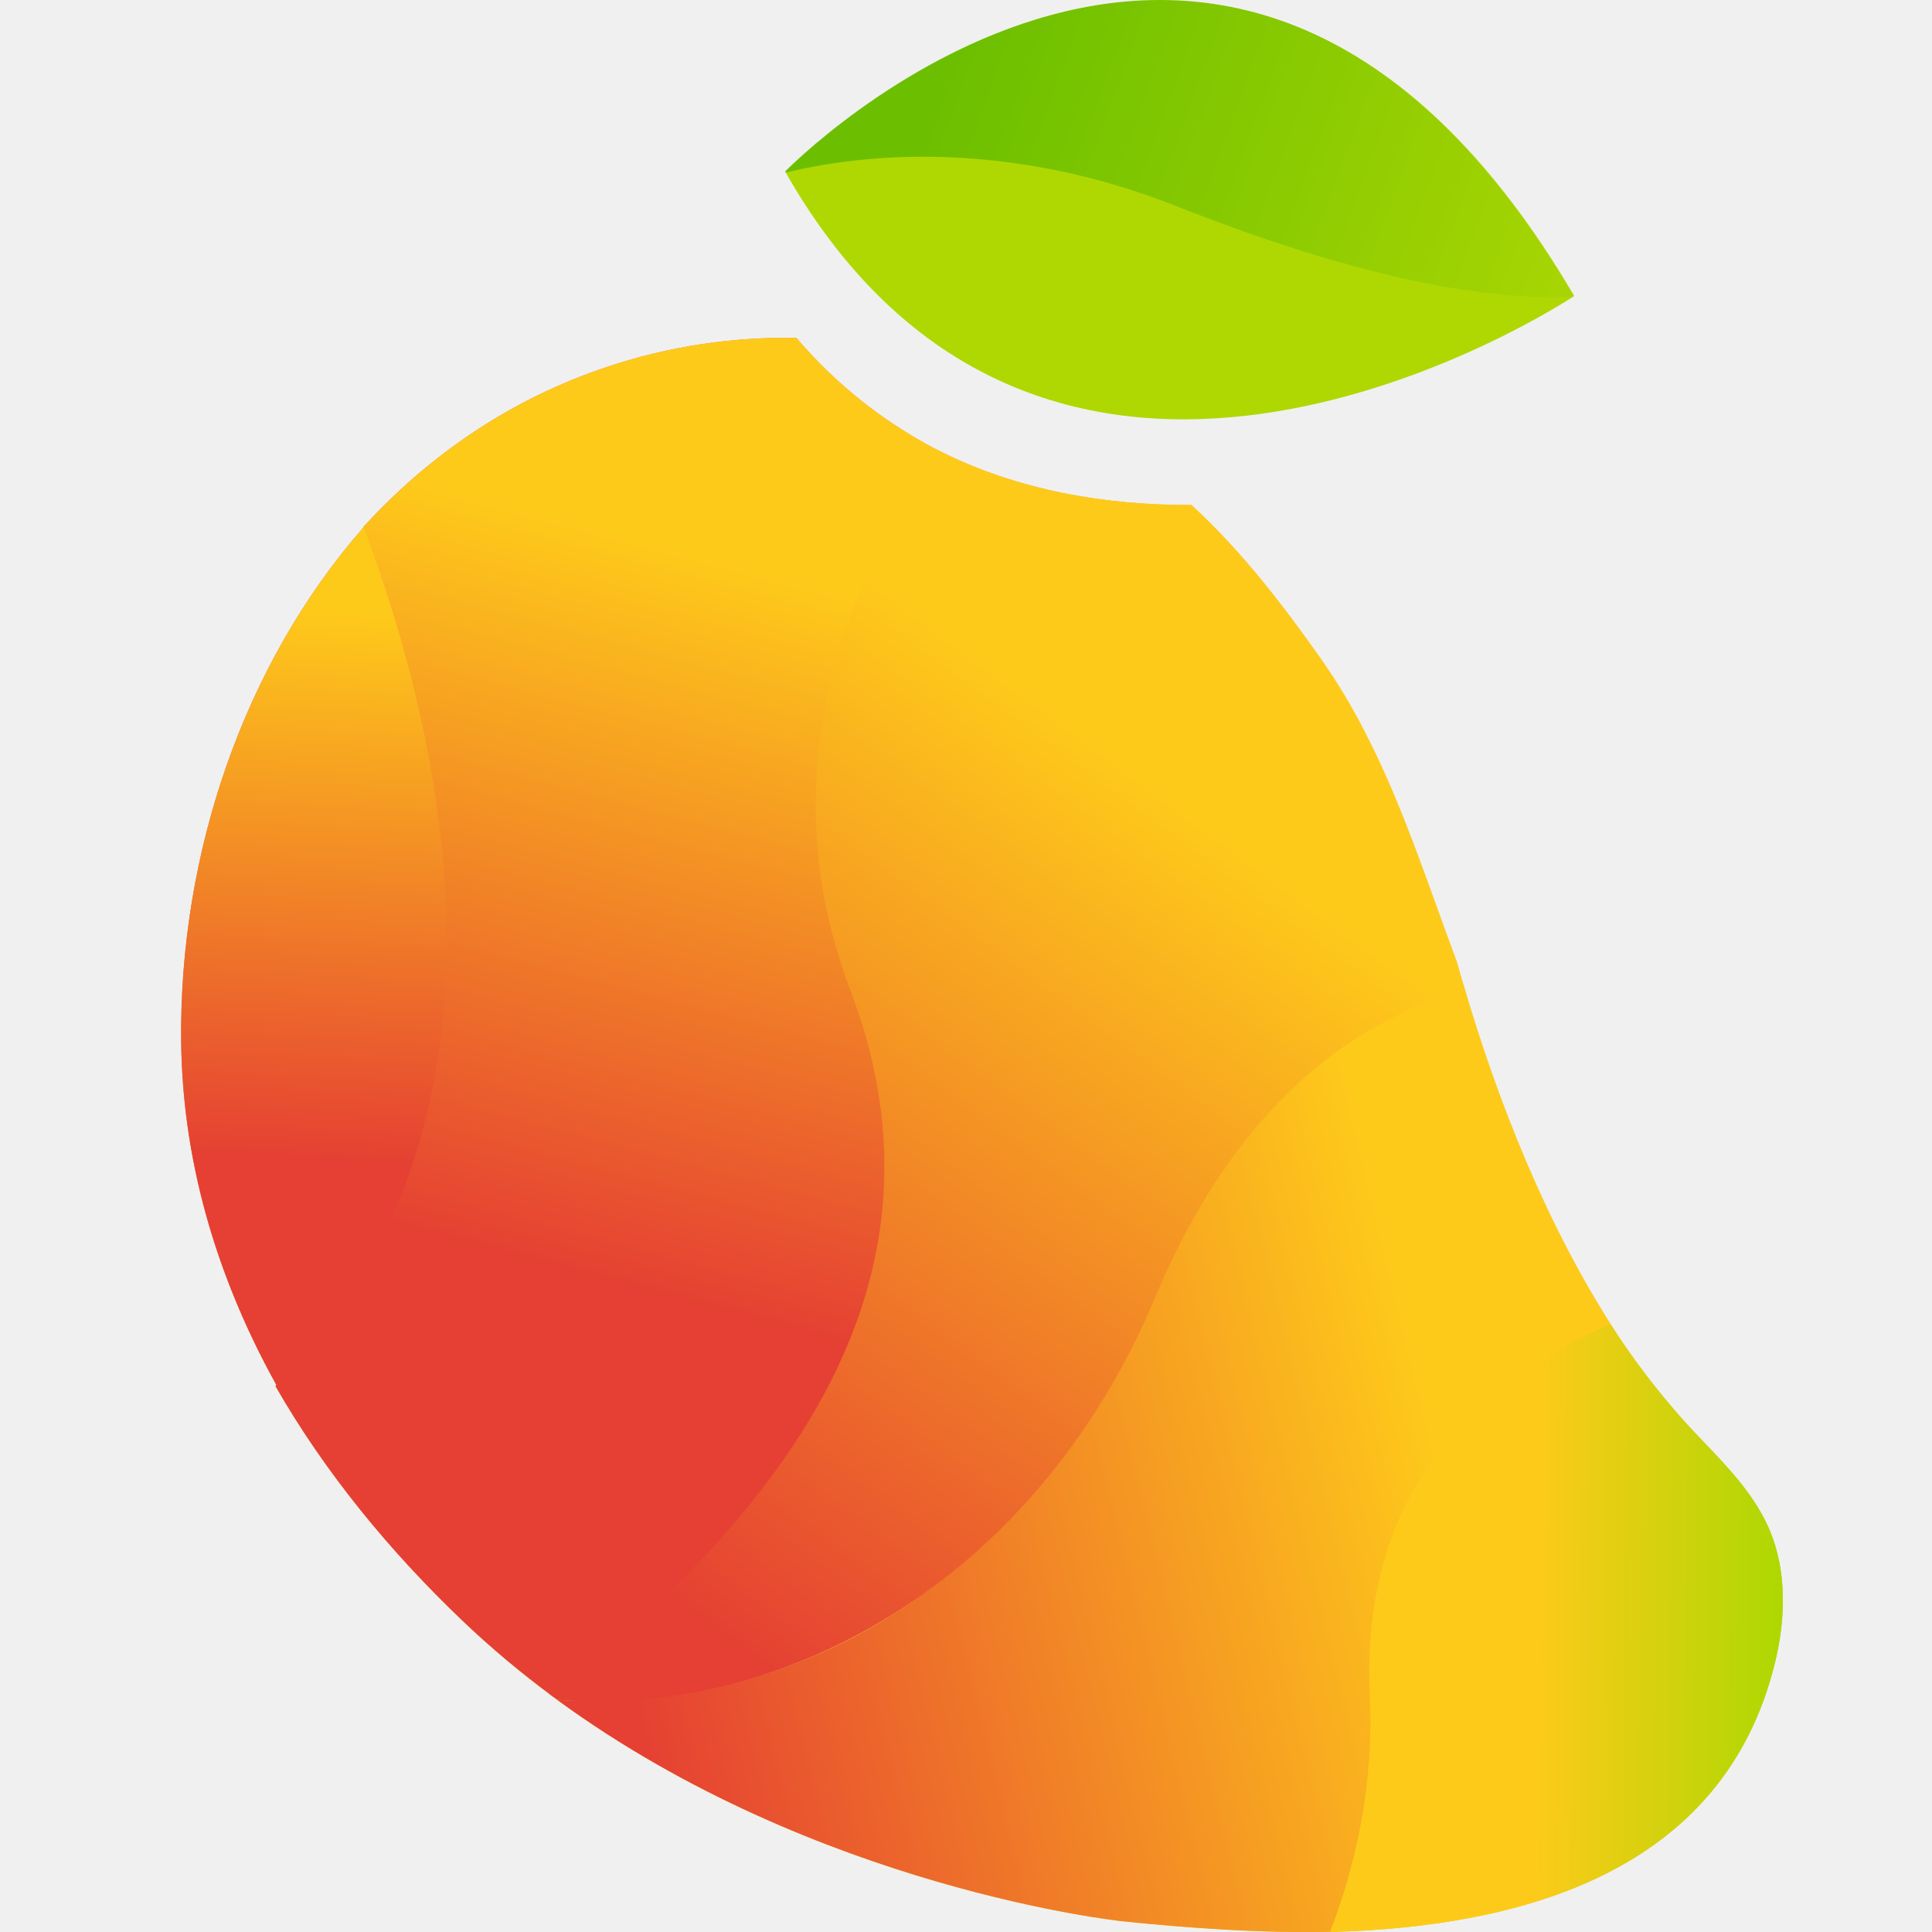
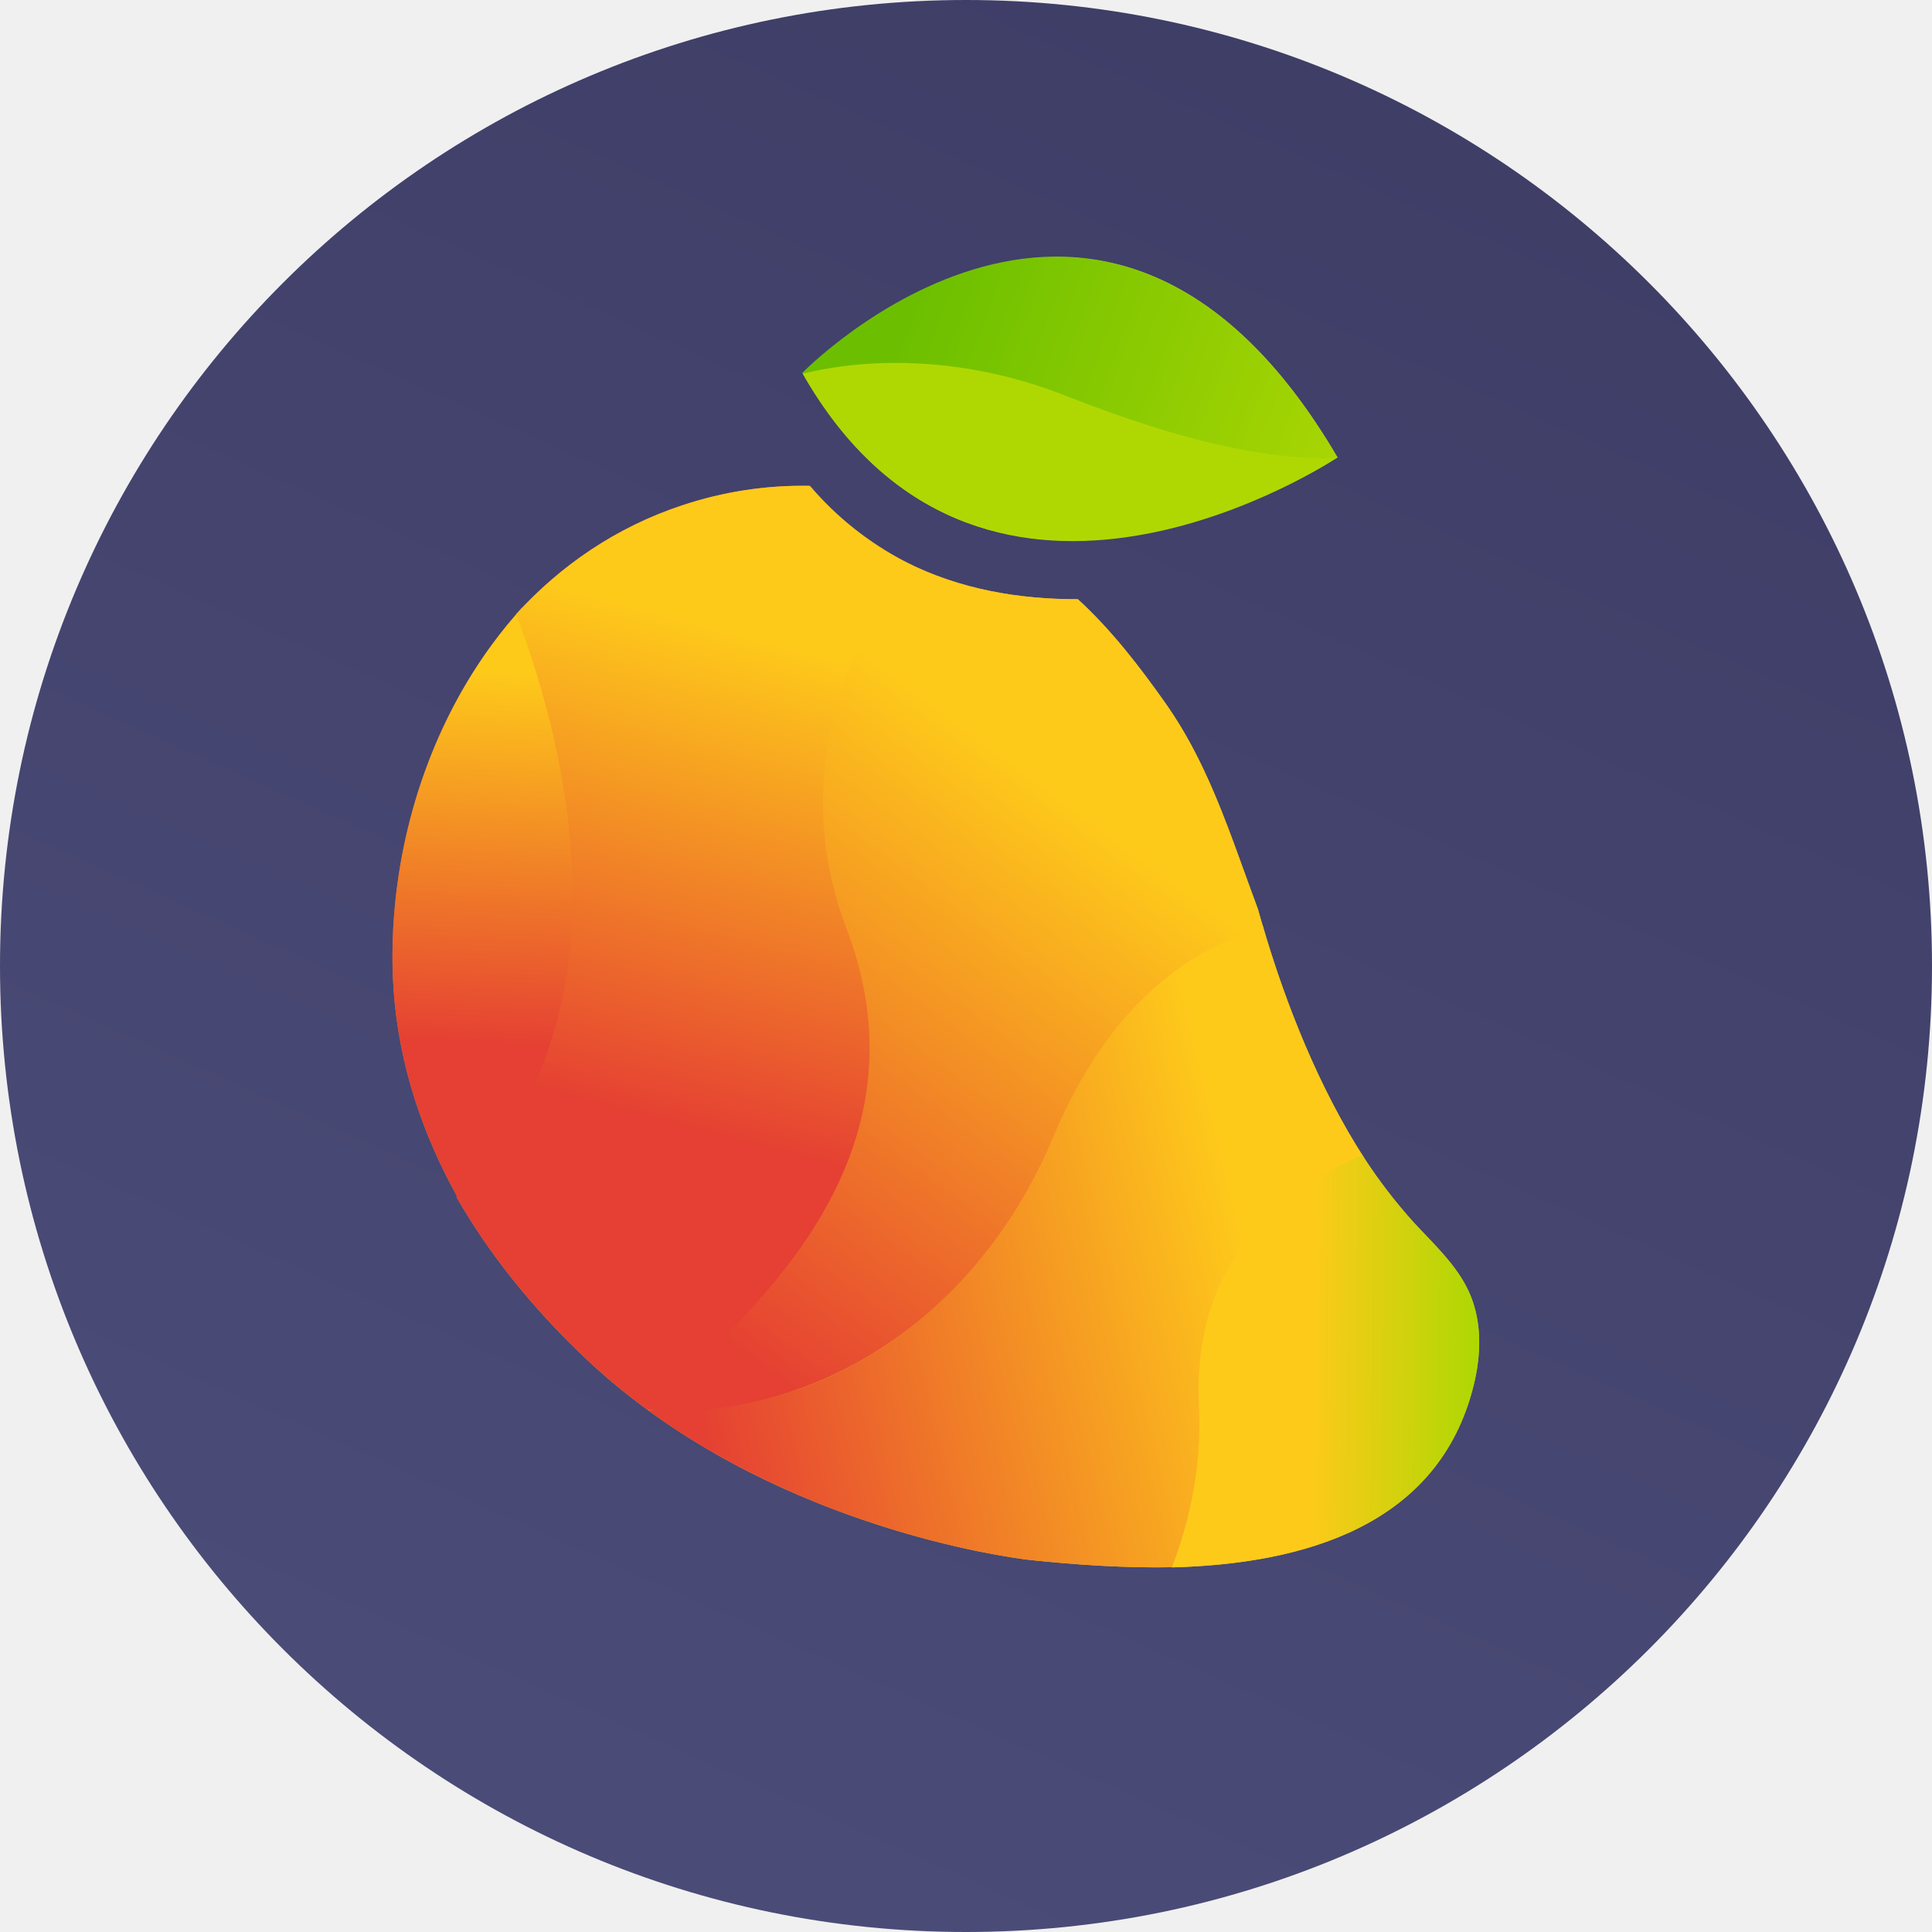
<svg xmlns="http://www.w3.org/2000/svg" width="32" height="32" viewBox="0 0 32 32" fill="none">
-   <path fill-rule="evenodd" clip-rule="evenodd" d="M15.504 7.442C15.504 7.442 15.505 7.441 15.505 7.441C16.851 8.132 18.324 8.369 19.733 8.365C20.553 9.117 21.234 10 21.874 10.908C22.14 11.287 22.379 11.683 22.591 12.095C23.081 13.038 23.441 14.035 23.805 15.044C23.912 15.34 24.019 15.637 24.13 15.934C24.165 16.061 24.201 16.189 24.239 16.316L24.241 16.315C24.804 18.245 25.625 20.307 26.726 22.009L26.725 22.01C27.089 22.569 27.497 23.099 27.945 23.593C28.033 23.689 28.123 23.783 28.214 23.878L28.214 23.878L28.214 23.878L28.214 23.878C28.636 24.32 29.06 24.765 29.301 25.321C29.601 26.015 29.578 26.813 29.397 27.547C28.547 31.007 25.215 31.916 22.03 32L22.032 31.996C20.838 32.02 19.652 31.931 18.6 31.823C18.6 31.823 13.529 31.298 9.231 28.156L9.092 28.052C9.092 28.052 9.092 28.052 9.092 28.052C8.59 27.678 8.111 27.275 7.659 26.843C6.454 25.693 5.382 24.389 4.562 22.957C4.567 22.951 4.573 22.946 4.578 22.94C4.481 22.766 4.388 22.589 4.299 22.411C3.506 20.824 3.023 19.096 3.001 17.259C2.964 14.178 4.018 11.022 6.022 8.734C6.021 8.732 6.02 8.73 6.02 8.728C7.105 7.54 8.461 6.606 10.066 6.074C11.073 5.738 12.13 5.577 13.19 5.597C13.836 6.355 14.622 6.981 15.504 7.442ZM13.034 27.605C13.759 27.34 14.447 26.984 15.088 26.545C14.443 26.981 13.755 27.337 13.034 27.605Z" fill="url(#paint0_linear)" />
-   <path fill-rule="evenodd" clip-rule="evenodd" d="M26.03 4.931C26.03 4.931 26.031 4.931 26.031 4.931L26.075 4.903C20.421 -4.741 13.028 2.852 13.028 2.852L13.039 2.871C13.038 2.871 13.038 2.871 13.038 2.871C17.289 10.324 25.368 5.357 26.03 4.931Z" fill="url(#paint1_linear)" />
-   <path d="M19.021 21.544C17.463 25.268 14.472 27.734 10.848 28.107C10.77 28.118 9.778 28.196 9.23 28.156C13.529 31.298 18.6 31.823 18.6 31.823C19.686 31.934 20.915 32.026 22.148 31.994C22.583 30.86 22.827 29.561 22.757 28.088C22.594 24.667 24.578 22.91 26.726 22.009C25.625 20.307 24.803 18.245 24.241 16.315C22.563 16.762 20.433 18.165 19.021 21.544Z" fill="url(#paint2_linear)" />
-   <path d="M22.689 28.064C22.76 29.537 22.465 30.866 22.03 32C25.215 31.916 28.547 31.007 29.398 27.547C29.578 26.813 29.601 26.015 29.301 25.321C29.009 24.645 28.445 24.134 27.945 23.593C27.477 23.076 27.053 22.522 26.677 21.935C24.531 22.837 22.527 24.643 22.689 28.064Z" fill="url(#paint3_linear)" />
-   <path d="M24.13 15.934C23.641 14.625 23.224 13.314 22.591 12.094C22.38 11.683 22.14 11.286 21.875 10.907C21.234 10 20.553 9.116 19.734 8.364C18.324 8.368 16.851 8.132 15.505 7.441C14.142 9.375 12.581 12.656 14.009 16.401C16.118 21.932 11.839 25.712 9.092 28.052L9.231 28.155C9.746 28.195 10.264 28.188 10.777 28.133C14.401 27.759 17.565 25.234 19.123 21.51C20.536 18.131 22.59 16.848 24.265 16.401C24.218 16.245 24.173 16.09 24.13 15.934Z" fill="url(#paint4_linear)" />
-   <path d="M6.169 8.569C4.07 10.869 2.963 14.104 3.001 17.26C3.023 19.096 3.506 20.824 4.299 22.412C4.418 22.65 4.544 22.885 4.678 23.116C9.092 18.686 7.497 12.084 6.169 8.569Z" fill="url(#paint5_linear)" />
-   <path d="M14.084 16.401C12.656 12.655 14.181 9.395 15.543 7.462C14.645 6.999 13.846 6.366 13.191 5.597C12.13 5.577 11.073 5.738 10.067 6.074C8.461 6.606 7.105 7.54 6.02 8.728C7.319 12.166 8.879 18.623 4.562 22.957C5.382 24.389 6.454 25.693 7.659 26.843C8.134 27.296 8.638 27.718 9.167 28.107C11.913 25.768 16.193 21.932 14.084 16.401Z" fill="url(#paint6_linear)" />
-   <path d="M19.409 3.467C22.398 4.646 24.491 4.965 26.009 4.92L26.052 4.892C20.398 -4.753 13.005 2.84 13.005 2.84L13.016 2.859C14.611 2.576 16.928 2.489 19.409 3.467Z" fill="url(#paint7_linear)" />
-   <path d="M19.446 3.4C16.967 2.424 14.636 2.461 13.014 2.859C17.266 10.313 25.346 5.345 26.006 4.92C24.488 4.966 22.434 4.579 19.446 3.4Z" fill="url(#paint8_linear)" />
+   <g clip-path="url(#clip0_1_6)">
+     <path d="M16 32C24.837 32 32 24.837 32 16C32 7.163 24.837 0 16 0C7.163 0 0 7.163 0 16C0 24.837 7.163 32 16 32Z" fill="url(#paint0_linear_1_6)" />
+     <path fill-rule="evenodd" clip-rule="evenodd" d="M14.984 9.299C14.984 9.299 14.984 9.299 14.984 9.299C15.897 9.767 16.897 9.928 17.853 9.925C18.409 10.435 18.871 11.035 19.305 11.65C19.486 11.908 19.648 12.177 19.792 12.456C20.124 13.095 20.368 13.772 20.615 14.457C20.688 14.658 20.761 14.859 20.836 15.061C20.86 15.147 20.884 15.233 20.91 15.32L20.911 15.319C21.293 16.629 21.85 18.027 22.597 19.183L22.597 19.183C22.844 19.562 23.12 19.921 23.424 20.257C23.484 20.322 23.545 20.386 23.607 20.45L23.607 20.45L23.607 20.45L23.607 20.45C23.893 20.75 24.181 21.052 24.344 21.429C24.548 21.9 24.532 22.441 24.41 22.939C23.833 25.287 21.572 25.904 19.411 25.961L19.412 25.958C18.602 25.974 17.798 25.914 17.084 25.841C17.084 25.841 13.644 25.485 10.727 23.352L10.633 23.282C10.633 23.282 10.633 23.282 10.633 23.282C10.293 23.029 9.968 22.755 9.661 22.462C8.843 21.682 8.116 20.797 7.56 19.825C7.563 19.822 7.567 19.818 7.571 19.814C7.505 19.696 7.442 19.576 7.381 19.455C6.843 18.378 6.516 17.206 6.501 15.96C6.475 13.869 7.191 11.728 8.55 10.175C8.55 10.174 8.549 10.173 8.549 10.172C9.285 9.365 10.205 8.732 11.294 8.371C11.977 8.143 12.694 8.033 13.414 8.047C13.852 8.562 14.385 8.987 14.984 9.299ZM13.308 22.979C13.8 22.799 14.266 22.558 14.701 22.26C14.264 22.556 13.796 22.797 13.308 22.979Z" fill="url(#paint1_linear_1_6)" />
+     <path fill-rule="evenodd" clip-rule="evenodd" d="M22.125 7.596C22.125 7.596 22.126 7.596 22.126 7.596L22.156 7.577C18.32 1.033 13.304 6.185 13.304 6.185L13.311 6.198C13.311 6.198 13.311 6.198 13.31 6.198C16.195 11.255 21.676 7.884 22.125 7.596Z" fill="url(#paint2_linear_1_6)" />
+     <path d="M17.37 18.866C16.313 21.393 14.283 23.066 11.825 23.32C11.772 23.327 11.099 23.38 10.727 23.353C13.644 25.485 17.084 25.841 17.084 25.841C17.821 25.916 18.655 25.978 19.491 25.956C19.786 25.187 19.952 24.306 19.904 23.307C19.794 20.986 21.14 19.794 22.597 19.183C21.85 18.028 21.293 16.629 20.911 15.319C19.773 15.622 18.328 16.574 17.37 18.866Z" fill="url(#paint3_linear_1_6)" />
+     <path d="M19.859 23.29C19.907 24.29 19.706 25.191 19.411 25.961C21.572 25.904 23.833 25.287 24.41 22.939C24.532 22.441 24.548 21.9 24.344 21.429C24.146 20.971 23.764 20.624 23.425 20.257C23.107 19.906 22.819 19.53 22.564 19.132C21.108 19.744 19.748 20.969 19.859 23.29Z" fill="url(#paint4_linear_1_6)" />
+     <path d="M20.836 15.061C20.504 14.172 20.221 13.283 19.792 12.456C19.648 12.177 19.486 11.908 19.306 11.65C18.871 11.035 18.409 10.435 17.853 9.925C16.897 9.928 15.898 9.767 14.984 9.299C14.059 10.611 13.001 12.837 13.97 15.378C15.4 19.13 12.497 21.695 10.633 23.282L10.727 23.352C11.077 23.38 11.428 23.375 11.776 23.337C14.235 23.084 16.382 21.37 17.439 18.844C18.397 16.552 19.791 15.681 20.927 15.378C20.895 15.272 20.865 15.166 20.836 15.061Z" fill="url(#paint5_linear_1_6)" />
+     <path d="M8.65 10.064C7.226 11.624 6.475 13.819 6.501 15.96C6.516 17.206 6.843 18.378 7.382 19.455C7.462 19.617 7.548 19.776 7.638 19.933C10.633 16.927 9.551 12.448 8.65 10.064Z" fill="url(#paint6_linear_1_6)" />
+     <path d="M14.02 15.378C13.051 12.836 14.086 10.624 15.01 9.312C14.401 8.999 13.858 8.569 13.414 8.047C12.694 8.033 11.977 8.143 11.295 8.371C10.205 8.732 9.285 9.365 8.549 10.172C9.43 12.504 10.489 16.885 7.56 19.825C8.116 20.797 8.844 21.682 9.661 22.462C9.983 22.769 10.325 23.056 10.684 23.32C12.547 21.733 15.451 19.13 14.02 15.378Z" fill="url(#paint7_linear_1_6)" />
+     <path d="M17.633 6.602C19.66 7.402 21.081 7.619 22.11 7.588L22.14 7.569C18.304 1.025 13.288 6.177 13.288 6.177L13.295 6.19C14.377 5.998 15.95 5.938 17.633 6.602Z" fill="url(#paint8_linear_1_6)" />
+     <path d="M17.658 6.557C15.976 5.894 14.394 5.919 13.294 6.19C16.179 11.247 21.661 7.876 22.109 7.588C21.079 7.619 19.686 7.357 17.658 6.557Z" fill="url(#paint9_linear_1_6)" />
+   </g>
  <defs>
-     <linearGradient id="paint0_linear" x1="-0.307" y1="10.121" x2="34.265" y2="30.838" gradientUnits="userSpaceOnUse">
+     <linearGradient id="paint0_linear_1_6" x1="9.5" y1="29.5" x2="22" y2="1.5" gradientUnits="userSpaceOnUse">
+       <stop stop-color="#4B4B78" />
+       <stop offset="1" stop-color="#3E3E67" />
+     </linearGradient>
+     <linearGradient id="paint1_linear_1_6" x1="4.256" y1="11.116" x2="27.712" y2="25.172" gradientUnits="userSpaceOnUse">
      <stop stop-color="#E54033" />
      <stop offset="0.49" stop-color="#FECA1A" />
      <stop offset="1" stop-color="#AFD803" />
    </linearGradient>
-     <linearGradient id="paint1_linear" x1="9782.27" y1="1155.64" x2="7617.95" y2="-1070.67" gradientUnits="userSpaceOnUse">
+     <linearGradient id="paint2_linear_1_6" x1="6641.39" y1="788.309" x2="5172.97" y2="-722.159" gradientUnits="userSpaceOnUse">
      <stop offset="0.15" stop-color="#6CBF00" />
      <stop offset="1" stop-color="#AFD803" />
    </linearGradient>
-     <linearGradient id="paint2_linear" x1="5.662" y1="28.417" x2="27.326" y2="23.149" gradientUnits="userSpaceOnUse">
+     <linearGradient id="paint3_linear_1_6" x1="8.306" y1="23.53" x2="23.004" y2="19.956" gradientUnits="userSpaceOnUse">
      <stop offset="0.21" stop-color="#E54033" />
      <stop offset="0.84" stop-color="#FECA1A" />
    </linearGradient>
-     <linearGradient id="paint3_linear" x1="22.73" y1="26.955" x2="29.415" y2="27.006" gradientUnits="userSpaceOnUse">
+     <linearGradient id="paint4_linear_1_6" x1="19.886" y1="22.538" x2="24.421" y2="22.572" gradientUnits="userSpaceOnUse">
      <stop stop-color="#FECA1A" />
      <stop offset="0.4" stop-color="#FECA1A" />
      <stop offset="1" stop-color="#AFD803" />
    </linearGradient>
-     <linearGradient id="paint4_linear" x1="7.6" y1="28.551" x2="21.305" y2="9.998" gradientUnits="userSpaceOnUse">
+     <linearGradient id="paint5_linear_1_6" x1="9.621" y1="23.621" x2="18.919" y2="11.033" gradientUnits="userSpaceOnUse">
      <stop offset="0.16" stop-color="#E54033" />
      <stop offset="0.84" stop-color="#FECA1A" />
    </linearGradient>
-     <linearGradient id="paint5_linear" x1="5.604" y1="10.117" x2="4.997" y2="22.101" gradientUnits="userSpaceOnUse">
+     <linearGradient id="paint6_linear_1_6" x1="8.267" y1="11.114" x2="7.855" y2="19.244" gradientUnits="userSpaceOnUse">
      <stop stop-color="#FECA1A" />
      <stop offset="0.76" stop-color="#E54033" />
    </linearGradient>
-     <linearGradient id="paint6_linear" x1="12.309" y1="7.005" x2="8.648" y2="20.903" gradientUnits="userSpaceOnUse">
+     <linearGradient id="paint7_linear_1_6" x1="12.816" y1="9.002" x2="10.332" y2="18.432" gradientUnits="userSpaceOnUse">
      <stop offset="0.16" stop-color="#FECA1A" />
      <stop offset="1" stop-color="#E54033" />
    </linearGradient>
-     <linearGradient id="paint7_linear" x1="13.726" y1="0.35" x2="27.278" y2="5.346" gradientUnits="userSpaceOnUse">
+     <linearGradient id="paint8_linear_1_6" x1="13.777" y1="4.488" x2="22.971" y2="7.877" gradientUnits="userSpaceOnUse">
      <stop offset="0.15" stop-color="#6CBF00" />
      <stop offset="1" stop-color="#AFD803" />
    </linearGradient>
-     <linearGradient id="paint8_linear" x1="9782.24" y1="1155.63" x2="7617.92" y2="-1070.68" gradientUnits="userSpaceOnUse">
+     <linearGradient id="paint9_linear_1_6" x1="6641.36" y1="788.301" x2="5172.95" y2="-722.167" gradientUnits="userSpaceOnUse">
      <stop offset="0.15" stop-color="#6CBF00" />
      <stop offset="1" stop-color="#AFD803" />
    </linearGradient>
+     <clipPath id="clip0_1_6">
+       <rect width="32" height="32" fill="white" />
+     </clipPath>
  </defs>
</svg>
